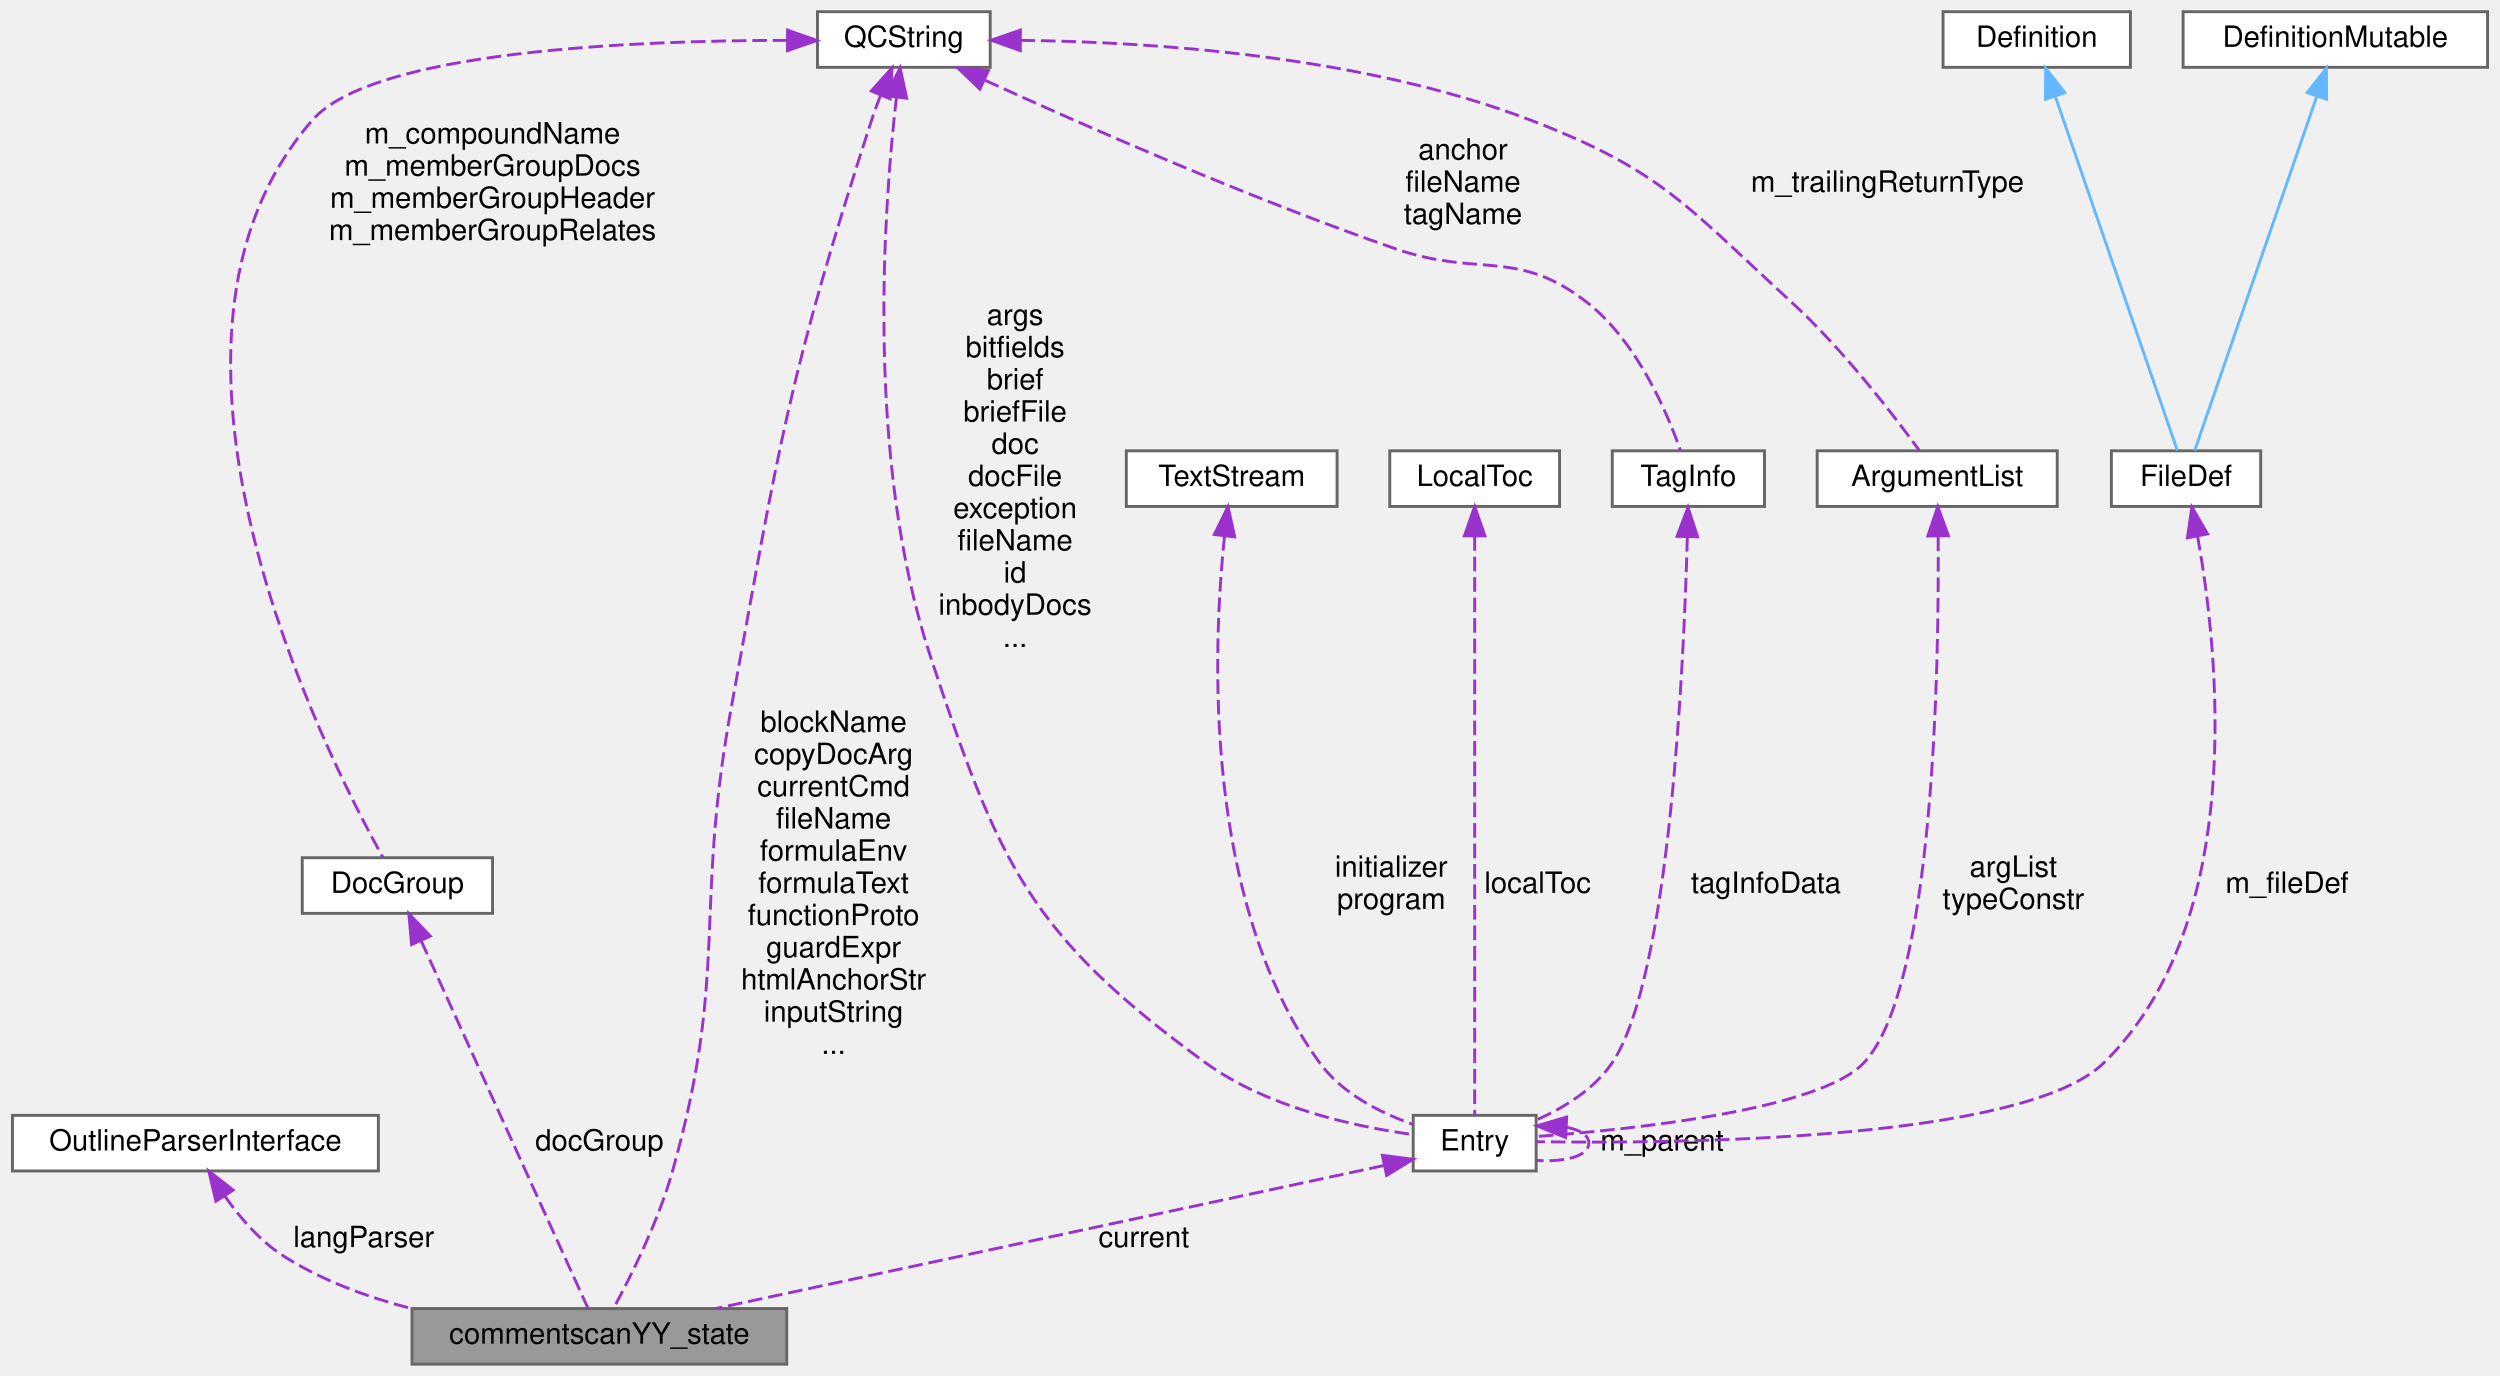
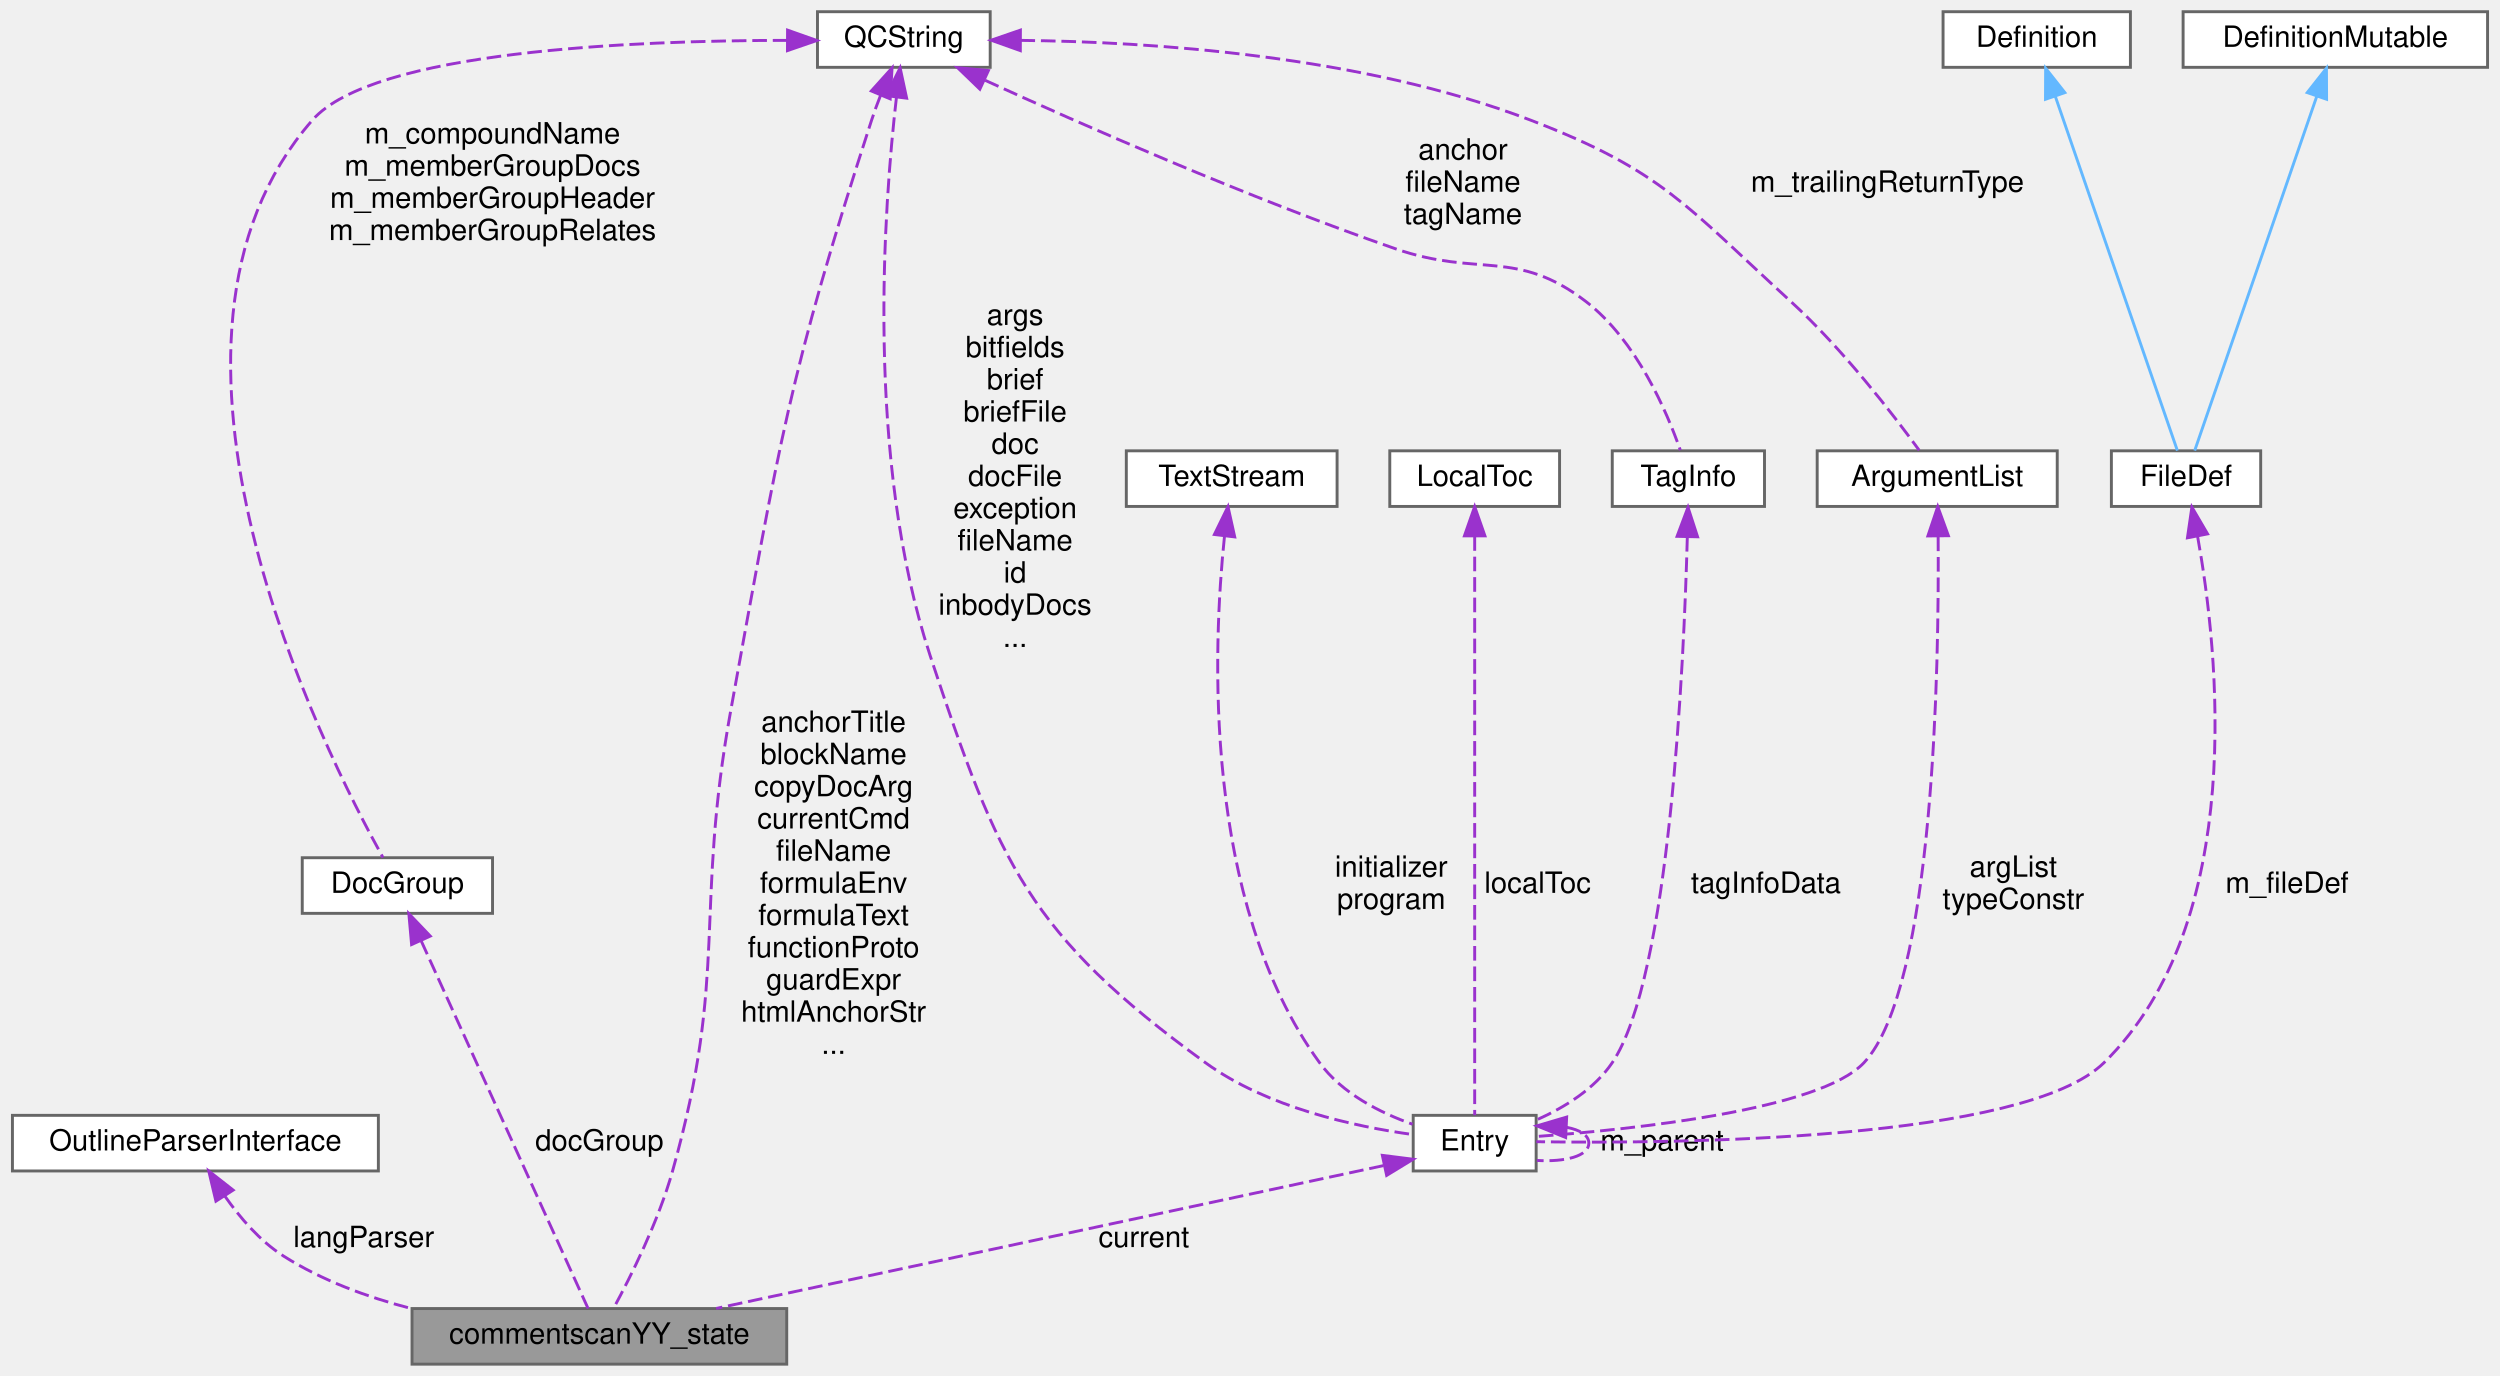
<svg xmlns="http://www.w3.org/2000/svg" xmlns:xlink="http://www.w3.org/1999/xlink" width="854pt" height="470pt" viewBox="0.00 0.00 853.50 470.00">
  <g id="graph0" class="graph" transform="scale(1 1) rotate(0) translate(4 466)">
    <g id="node1" class="node">
      <g id="a_node1">
        <a xlink:title=" ">
          <polygon fill="#999999" stroke="#666666" points="264.5,-19 136.5,-19 136.5,0 264.5,0 264.5,-19" />
          <text text-anchor="middle" x="200.5" y="-7" font-family="Helvetica,sans-Serif" font-size="10.00">commentscanYY_state</text>
        </a>
      </g>
    </g>
    <g id="node2" class="node">
      <g id="a_node2">
        <a xlink:href="../../d5/d79/class_outline_parser_interface.html" target="_top" xlink:title="Abstract interface for outline parsers.">
          <polygon fill="white" stroke="#666666" points="125,-85 0,-85 0,-66 125,-66 125,-85" />
          <text text-anchor="middle" x="62.5" y="-73" font-family="Helvetica,sans-Serif" font-size="10.00">OutlineParserInterface</text>
        </a>
      </g>
    </g>
    <g id="edge1" class="edge">
      <path fill="none" stroke="#9a32cd" stroke-dasharray="5,2" d="M72.57,-57.39C77.68,-50.1 84.5,-42.11 92.5,-37 105.6,-28.64 121.14,-22.91 136.29,-18.99" />
      <polygon fill="#9a32cd" stroke="#9a32cd" points="69.51,-55.68 67.06,-65.99 75.4,-59.46 69.51,-55.68" />
      <text text-anchor="middle" x="120" y="-40" font-family="Helvetica,sans-Serif" font-size="10.00"> langParser</text>
    </g>
    <g id="node3" class="node">
      <g id="a_node3">
        <a xlink:href="../../d9/d45/class_q_c_string.html" target="_top" xlink:title="This is an alternative implementation of QCString.">
          <polygon fill="white" stroke="#666666" points="334,-462 275,-462 275,-443 334,-443 334,-462" />
          <text text-anchor="middle" x="304.5" y="-450" font-family="Helvetica,sans-Serif" font-size="10.00">QCString</text>
        </a>
      </g>
    </g>
    <g id="edge2" class="edge">
      <path fill="none" stroke="#9a32cd" stroke-dasharray="5,2" d="M296.54,-433.4C295.44,-430.61 294.39,-427.75 293.5,-425 265.14,-337.64 261.96,-314.36 245.5,-224 232.82,-154.36 244.69,-134.13 225.5,-66 220.63,-48.71 211.2,-29.91 205.42,-19.23" />
      <polygon fill="#9a32cd" stroke="#9a32cd" points="293.39,-434.93 300.48,-442.8 299.84,-432.22 293.39,-434.93" />
-       <text text-anchor="middle" x="280.5" y="-216" font-family="Helvetica,sans-Serif" font-size="10.00"> blockName</text>
-       <text text-anchor="middle" x="280.5" y="-205" font-family="Helvetica,sans-Serif" font-size="10.00">copyDocArg</text>
-       <text text-anchor="middle" x="280.5" y="-194" font-family="Helvetica,sans-Serif" font-size="10.00">currentCmd</text>
-       <text text-anchor="middle" x="280.5" y="-183" font-family="Helvetica,sans-Serif" font-size="10.00">fileName</text>
-       <text text-anchor="middle" x="280.5" y="-172" font-family="Helvetica,sans-Serif" font-size="10.00">formulaEnv</text>
-       <text text-anchor="middle" x="280.5" y="-161" font-family="Helvetica,sans-Serif" font-size="10.00">formulaText</text>
-       <text text-anchor="middle" x="280.5" y="-150" font-family="Helvetica,sans-Serif" font-size="10.00">functionProto</text>
-       <text text-anchor="middle" x="280.5" y="-139" font-family="Helvetica,sans-Serif" font-size="10.00">guardExpr</text>
-       <text text-anchor="middle" x="280.5" y="-128" font-family="Helvetica,sans-Serif" font-size="10.00">htmlAnchorStr</text>
-       <text text-anchor="middle" x="280.5" y="-117" font-family="Helvetica,sans-Serif" font-size="10.00">inputString</text>
+       <text text-anchor="middle" x="280.5" y="-216" font-family="Helvetica,sans-Serif" font-size="10.00"> anchorTitle</text>
+       <text text-anchor="middle" x="280.5" y="-205" font-family="Helvetica,sans-Serif" font-size="10.00">blockName</text>
+       <text text-anchor="middle" x="280.5" y="-194" font-family="Helvetica,sans-Serif" font-size="10.00">copyDocArg</text>
+       <text text-anchor="middle" x="280.5" y="-183" font-family="Helvetica,sans-Serif" font-size="10.00">currentCmd</text>
+       <text text-anchor="middle" x="280.5" y="-172" font-family="Helvetica,sans-Serif" font-size="10.00">fileName</text>
+       <text text-anchor="middle" x="280.5" y="-161" font-family="Helvetica,sans-Serif" font-size="10.00">formulaEnv</text>
+       <text text-anchor="middle" x="280.5" y="-150" font-family="Helvetica,sans-Serif" font-size="10.00">formulaText</text>
+       <text text-anchor="middle" x="280.5" y="-139" font-family="Helvetica,sans-Serif" font-size="10.00">functionProto</text>
+       <text text-anchor="middle" x="280.5" y="-128" font-family="Helvetica,sans-Serif" font-size="10.00">guardExpr</text>
+       <text text-anchor="middle" x="280.5" y="-117" font-family="Helvetica,sans-Serif" font-size="10.00">htmlAnchorStr</text>
      <text text-anchor="middle" x="280.5" y="-106" font-family="Helvetica,sans-Serif" font-size="10.00">...</text>
    </g>
    <g id="node4" class="node">
      <g id="a_node4">
        <a xlink:href="../../d4/dd7/class_entry.html" target="_top" xlink:title="Represents an unstructured piece of information, about an entity found in the sources.">
          <polygon fill="white" stroke="#666666" points="520.5,-85 478.5,-85 478.5,-66 520.5,-66 520.5,-85" />
          <text text-anchor="middle" x="499.5" y="-73" font-family="Helvetica,sans-Serif" font-size="10.00">Entry</text>
        </a>
      </g>
    </g>
    <g id="edge4" class="edge">
      <path fill="none" stroke="#9a32cd" stroke-dasharray="5,2" d="M301.99,-432.88C297.67,-395.54 291.27,-309.36 313.5,-242 336.87,-171.18 347.17,-146.84 407.5,-103 428.61,-87.66 458.43,-81.17 478.34,-78.44" />
      <polygon fill="#9a32cd" stroke="#9a32cd" points="298.52,-433.33 303.23,-442.82 305.46,-432.46 298.52,-433.33" />
      <text text-anchor="middle" x="342.5" y="-355" font-family="Helvetica,sans-Serif" font-size="10.00"> args</text>
      <text text-anchor="middle" x="342.5" y="-344" font-family="Helvetica,sans-Serif" font-size="10.00">bitfields</text>
      <text text-anchor="middle" x="342.5" y="-333" font-family="Helvetica,sans-Serif" font-size="10.00">brief</text>
      <text text-anchor="middle" x="342.5" y="-322" font-family="Helvetica,sans-Serif" font-size="10.00">briefFile</text>
      <text text-anchor="middle" x="342.5" y="-311" font-family="Helvetica,sans-Serif" font-size="10.00">doc</text>
      <text text-anchor="middle" x="342.5" y="-300" font-family="Helvetica,sans-Serif" font-size="10.00">docFile</text>
      <text text-anchor="middle" x="342.5" y="-289" font-family="Helvetica,sans-Serif" font-size="10.00">exception</text>
      <text text-anchor="middle" x="342.5" y="-278" font-family="Helvetica,sans-Serif" font-size="10.00">fileName</text>
      <text text-anchor="middle" x="342.5" y="-267" font-family="Helvetica,sans-Serif" font-size="10.00">id</text>
      <text text-anchor="middle" x="342.5" y="-256" font-family="Helvetica,sans-Serif" font-size="10.00">inbodyDocs</text>
      <text text-anchor="middle" x="342.5" y="-245" font-family="Helvetica,sans-Serif" font-size="10.00">...</text>
    </g>
    <g id="node5" class="node">
      <g id="a_node5">
        <a xlink:href="../../d3/dc3/struct_tag_info.html" target="_top" xlink:title="This struct is used to capture the tag file information for an Entry.">
          <polygon fill="white" stroke="#666666" points="598.5,-312 546.5,-312 546.5,-293 598.5,-293 598.5,-312" />
          <text text-anchor="middle" x="572.5" y="-300" font-family="Helvetica,sans-Serif" font-size="10.00">TagInfo</text>
        </a>
      </g>
    </g>
    <g id="edge6" class="edge">
      <path fill="none" stroke="#9a32cd" stroke-dasharray="5,2" d="M332.28,-438.56C365.25,-423.5 422.12,-398.47 472.5,-381 500.82,-371.18 513.72,-381.25 537.5,-363 554.8,-349.72 565.19,-325.25 569.75,-312.21" />
      <polygon fill="#9a32cd" stroke="#9a32cd" points="330.47,-435.54 322.85,-442.89 333.39,-441.9 330.47,-435.54" />
      <text text-anchor="middle" x="495.5" y="-411.5" font-family="Helvetica,sans-Serif" font-size="10.00"> anchor</text>
      <text text-anchor="middle" x="495.5" y="-400.5" font-family="Helvetica,sans-Serif" font-size="10.00">fileName</text>
      <text text-anchor="middle" x="495.5" y="-389.5" font-family="Helvetica,sans-Serif" font-size="10.00">tagName</text>
    </g>
    <g id="node6" class="node">
      <g id="a_node6">
        <a xlink:href="../../d7/df8/class_argument_list.html" target="_top" xlink:title="This class represents an function or template argument list.">
          <polygon fill="white" stroke="#666666" points="698.5,-312 616.5,-312 616.5,-293 698.5,-293 698.5,-312" />
          <text text-anchor="middle" x="657.5" y="-300" font-family="Helvetica,sans-Serif" font-size="10.00">ArgumentList</text>
        </a>
      </g>
    </g>
    <g id="edge8" class="edge">
      <path fill="none" stroke="#9a32cd" stroke-dasharray="5,2" d="M344.33,-452.21C388.37,-451.73 460.73,-447.13 518.5,-425 563.52,-407.75 571.91,-395.51 607.5,-363 625.23,-346.8 642.48,-324.36 651.34,-312.19" />
      <polygon fill="#9a32cd" stroke="#9a32cd" points="344.29,-448.71 334.31,-452.26 344.32,-455.71 344.29,-448.71" />
      <text text-anchor="middle" x="640.5" y="-400.5" font-family="Helvetica,sans-Serif" font-size="10.00"> m_trailingReturnType</text>
    </g>
    <g id="node12" class="node">
      <g id="a_node12">
        <a xlink:href="../../d1/d05/class_doc_group.html" target="_top" xlink:title=" ">
          <polygon fill="white" stroke="#666666" points="164,-173 99,-173 99,-154 164,-154 164,-173" />
          <text text-anchor="middle" x="131.5" y="-161" font-family="Helvetica,sans-Serif" font-size="10.00">DocGroup</text>
        </a>
      </g>
    </g>
    <g id="edge16" class="edge">
      <path fill="none" stroke="#9a32cd" stroke-dasharray="5,2" d="M264.73,-452.21C211.99,-452.2 123.17,-448.55 102.5,-425 35.87,-349.06 106.61,-208.93 126.58,-173.05" />
      <polygon fill="#9a32cd" stroke="#9a32cd" points="264.78,-455.71 274.76,-452.17 264.75,-448.71 264.78,-455.71" />
      <text text-anchor="middle" x="164" y="-417" font-family="Helvetica,sans-Serif" font-size="10.00"> m_compoundName</text>
      <text text-anchor="middle" x="164" y="-406" font-family="Helvetica,sans-Serif" font-size="10.00">m_memberGroupDocs</text>
      <text text-anchor="middle" x="164" y="-395" font-family="Helvetica,sans-Serif" font-size="10.00">m_memberGroupHeader</text>
      <text text-anchor="middle" x="164" y="-384" font-family="Helvetica,sans-Serif" font-size="10.00">m_memberGroupRelates</text>
    </g>
    <g id="edge3" class="edge">
      <path fill="none" stroke="#9a32cd" stroke-dasharray="5,2" d="M468.36,-67.83C413.72,-56.14 300.67,-31.94 240.39,-19.04" />
      <polygon fill="#9a32cd" stroke="#9a32cd" points="467.96,-71.33 478.47,-70 469.43,-64.48 467.96,-71.33" />
      <text text-anchor="middle" x="386.5" y="-40" font-family="Helvetica,sans-Serif" font-size="10.00"> current</text>
    </g>
    <g id="edge11" class="edge">
      <path fill="none" stroke="#9a32cd" stroke-dasharray="5,2" d="M530.91,-80.91C535.45,-80.04 538.5,-78.24 538.5,-75.5 538.5,-71 530.27,-69.03 520.76,-69.59" />
      <polygon fill="#9a32cd" stroke="#9a32cd" points="530.58,-77.42 520.76,-81.41 530.92,-84.41 530.58,-77.42" />
      <text text-anchor="middle" x="563.5" y="-73" font-family="Helvetica,sans-Serif" font-size="10.00"> m_parent</text>
    </g>
    <g id="edge5" class="edge">
      <path fill="none" stroke="#9a32cd" stroke-dasharray="5,2" d="M572.14,-282.58C570.97,-238.81 566.14,-132.09 546.5,-103 540.42,-93.99 530.2,-87.71 520.84,-83.53" />
      <polygon fill="#9a32cd" stroke="#9a32cd" points="568.64,-282.79 572.37,-292.71 575.64,-282.63 568.64,-282.79" />
      <text text-anchor="middle" x="599" y="-161" font-family="Helvetica,sans-Serif" font-size="10.00"> tagInfoData</text>
    </g>
    <g id="edge7" class="edge">
      <path fill="none" stroke="#9a32cd" stroke-dasharray="5,2" d="M657.82,-282.73C658.17,-238.36 656.51,-128.79 632.5,-103 617.58,-86.97 554.13,-80.25 520.55,-77.77" />
      <polygon fill="#9a32cd" stroke="#9a32cd" points="654.32,-282.92 657.69,-292.96 661.32,-283 654.32,-282.92" />
      <text text-anchor="middle" x="683.5" y="-166.5" font-family="Helvetica,sans-Serif" font-size="10.00"> argList</text>
      <text text-anchor="middle" x="683.5" y="-155.5" font-family="Helvetica,sans-Serif" font-size="10.00">typeConstr</text>
    </g>
    <g id="node7" class="node">
      <g id="a_node7">
        <a xlink:href="../../d3/d30/class_text_stream.html" target="_top" xlink:title="Text streaming class that buffers data.">
          <polygon fill="white" stroke="#666666" points="452.5,-312 380.5,-312 380.5,-293 452.5,-293 452.5,-312" />
          <text text-anchor="middle" x="416.5" y="-300" font-family="Helvetica,sans-Serif" font-size="10.00">TextStream</text>
        </a>
      </g>
    </g>
    <g id="edge9" class="edge">
      <path fill="none" stroke="#9a32cd" stroke-dasharray="5,2" d="M414.04,-282.86C410.08,-245.04 406.38,-158.19 446.5,-103 454.12,-92.52 467.08,-85.93 478.28,-81.95" />
      <polygon fill="#9a32cd" stroke="#9a32cd" points="410.58,-283.42 415.23,-292.94 417.53,-282.59 410.58,-283.42" />
      <text text-anchor="middle" x="471" y="-166.5" font-family="Helvetica,sans-Serif" font-size="10.00"> initializer</text>
      <text text-anchor="middle" x="471" y="-155.5" font-family="Helvetica,sans-Serif" font-size="10.00">program</text>
    </g>
    <g id="node8" class="node">
      <g id="a_node8">
        <a xlink:href="../../da/d1d/class_local_toc.html" target="_top" xlink:title=" ">
          <polygon fill="white" stroke="#666666" points="528.5,-312 470.5,-312 470.5,-293 528.5,-293 528.5,-312" />
          <text text-anchor="middle" x="499.5" y="-300" font-family="Helvetica,sans-Serif" font-size="10.00">LocalToc</text>
        </a>
      </g>
    </g>
    <g id="edge10" class="edge">
      <path fill="none" stroke="#9a32cd" stroke-dasharray="5,2" d="M499.5,-282.85C499.5,-236.59 499.5,-117.92 499.5,-85.05" />
      <polygon fill="#9a32cd" stroke="#9a32cd" points="496,-282.95 499.5,-292.95 503,-282.95 496,-282.95" />
      <text text-anchor="middle" x="521" y="-161" font-family="Helvetica,sans-Serif" font-size="10.00"> localToc</text>
    </g>
    <g id="node9" class="node">
      <g id="a_node9">
        <a xlink:href="../../de/db0/class_file_def.html" target="_top" xlink:title="A model of a file symbol.">
          <polygon fill="white" stroke="#666666" points="768,-312 717,-312 717,-293 768,-293 768,-312" />
          <text text-anchor="middle" x="742.5" y="-300" font-family="Helvetica,sans-Serif" font-size="10.00">FileDef</text>
        </a>
      </g>
    </g>
    <g id="edge12" class="edge">
      <path fill="none" stroke="#9a32cd" stroke-dasharray="5,2" d="M746.42,-282.94C753.53,-243.56 763.63,-151.28 714.5,-103 687.41,-76.38 569.21,-75.27 520.55,-75.99" />
      <polygon fill="#9a32cd" stroke="#9a32cd" points="742.98,-282.28 744.5,-292.77 749.85,-283.62 742.98,-282.28" />
      <text text-anchor="middle" x="777" y="-161" font-family="Helvetica,sans-Serif" font-size="10.00"> m_fileDef</text>
    </g>
    <g id="node10" class="node">
      <g id="a_node10">
        <a xlink:href="../../d0/d46/class_definition_mutable.html" target="_top" xlink:title=" ">
          <polygon fill="white" stroke="#666666" points="845.5,-462 741.5,-462 741.5,-443 845.5,-443 845.5,-462" />
          <text text-anchor="middle" x="793.5" y="-450" font-family="Helvetica,sans-Serif" font-size="10.00">DefinitionMutable</text>
        </a>
      </g>
    </g>
    <g id="edge13" class="edge">
      <path fill="none" stroke="#63b8ff" d="M787.18,-433.15C776.09,-400.97 753.53,-335.51 745.46,-312.08" />
      <polygon fill="#63b8ff" stroke="#63b8ff" points="783.9,-434.37 790.46,-442.69 790.51,-432.09 783.9,-434.37" />
    </g>
    <g id="node11" class="node">
      <g id="a_node11">
        <a xlink:href="../../d5/dcc/class_definition.html" target="_top" xlink:title="The common base class of all entity definitions found in the sources.">
          <polygon fill="white" stroke="#666666" points="723.5,-462 659.5,-462 659.5,-443 723.5,-443 723.5,-462" />
          <text text-anchor="middle" x="691.5" y="-450" font-family="Helvetica,sans-Serif" font-size="10.00">Definition</text>
        </a>
      </g>
    </g>
    <g id="edge14" class="edge">
      <path fill="none" stroke="#63b8ff" d="M697.82,-433.15C708.91,-400.97 731.47,-335.51 739.54,-312.08" />
      <polygon fill="#63b8ff" stroke="#63b8ff" points="694.49,-432.09 694.54,-442.69 701.1,-434.37 694.49,-432.09" />
    </g>
    <g id="edge15" class="edge">
      <path fill="none" stroke="#9a32cd" stroke-dasharray="5,2" d="M139.63,-144.59C154.54,-111.74 185.73,-43.04 196.64,-19.01" />
      <polygon fill="#9a32cd" stroke="#9a32cd" points="136.35,-143.34 135.41,-153.89 142.73,-146.23 136.35,-143.34" />
      <text text-anchor="middle" x="200.5" y="-73" font-family="Helvetica,sans-Serif" font-size="10.00"> docGroup</text>
    </g>
  </g>
</svg>
